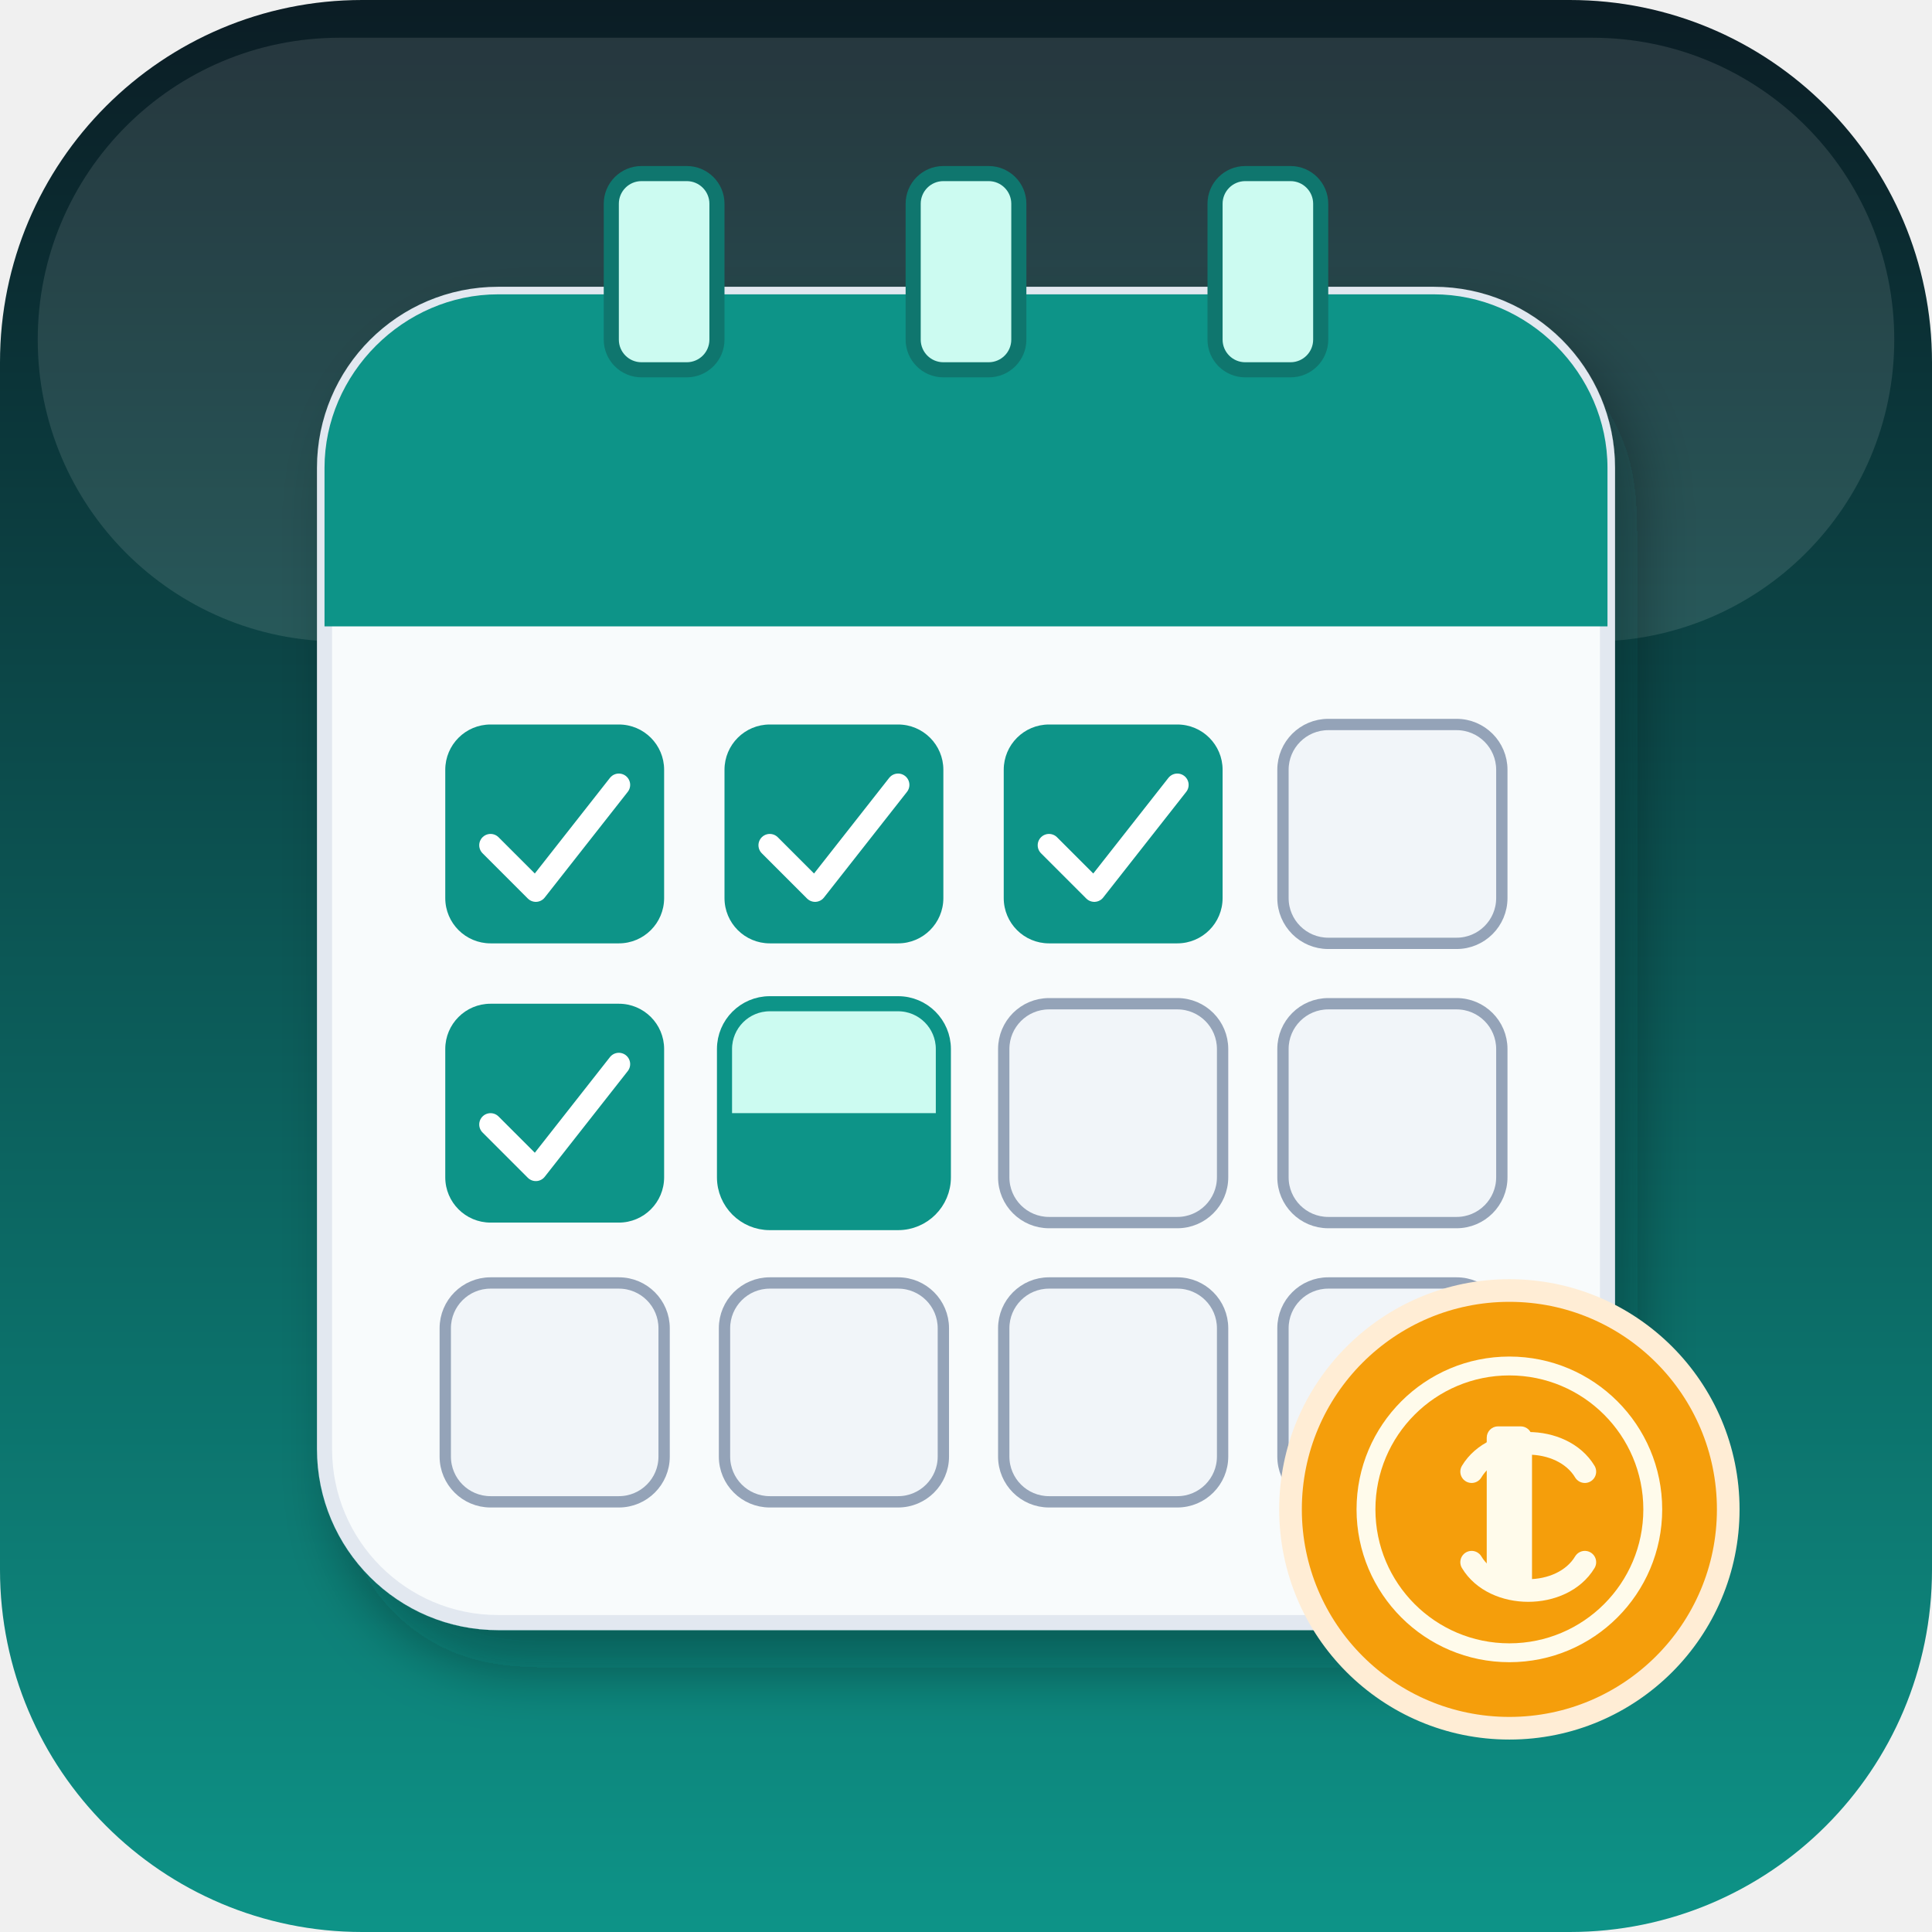
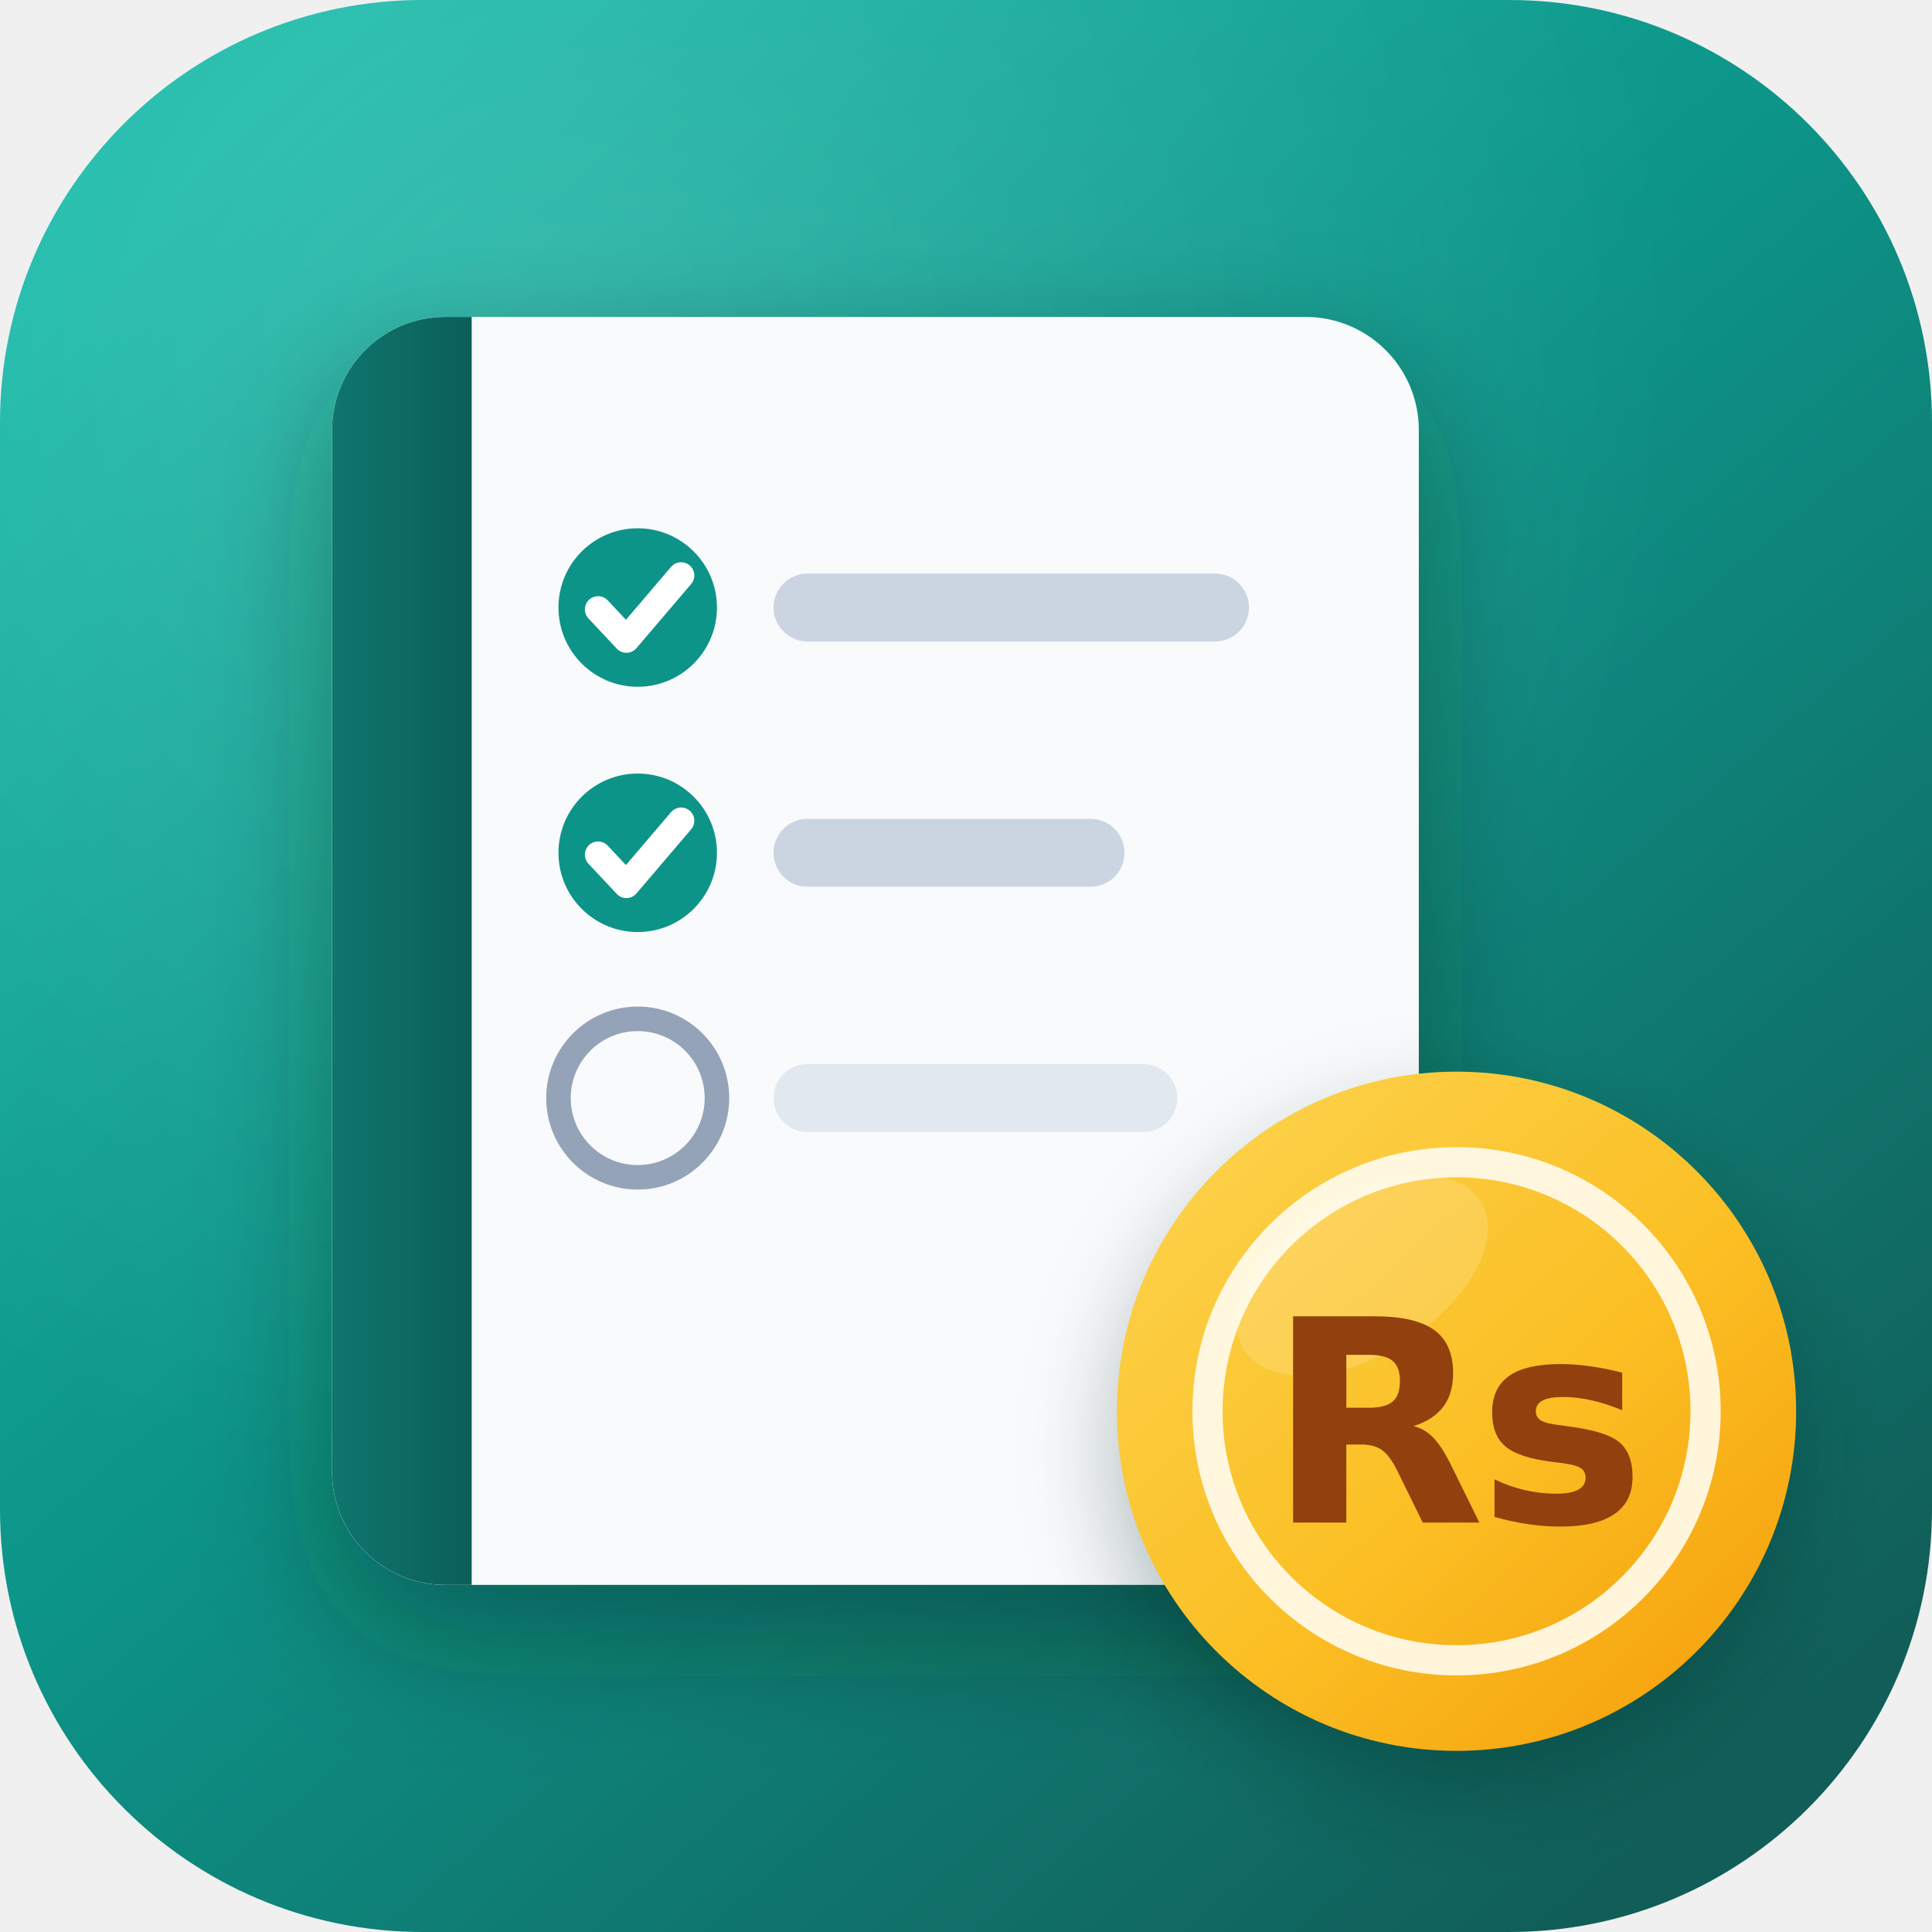
- <svg xmlns="http://www.w3.org/2000/svg" width="512" height="512" viewBox="0 0 512 512" role="img" aria-label="Installment Management">
+ <svg xmlns="http://www.w3.org/2000/svg" width="1024" height="1024" viewBox="0 0 1024 1024" role="img" aria-label="Installment Management">
  <defs>
-     <linearGradient id="bg" x1="0" y1="0" x2="0" y2="1">
-       <stop offset="0%" stop-color="#0B1C24" />
-       <stop offset="100%" stop-color="#0D9488" />
+     <linearGradient id="tile" x1="128" y1="64" x2="896" y2="960" gradientUnits="userSpaceOnUse">
+       <stop offset="0" stop-color="#14B8A6" />
+       <stop offset="0.45" stop-color="#0D9488" />
+       <stop offset="1" stop-color="#115E59" />
    </linearGradient>
-     <filter id="shadow" x="-10%" y="-10%" width="120%" height="130%">
-       <feDropShadow dx="6" dy="10" stdDeviation="8" flood-color="#001418" flood-opacity="0.35" />
+     <radialGradient id="glow" cx="280" cy="180" r="620" gradientUnits="userSpaceOnUse">
+       <stop offset="0" stop-color="#FFFFFF" stop-opacity="0.16" />
+       <stop offset="1" stop-color="#FFFFFF" stop-opacity="0" />
+     </radialGradient>
+     <linearGradient id="coin" x1="620" y1="580" x2="930" y2="920" gradientUnits="userSpaceOnUse">
+       <stop offset="0" stop-color="#FCD34D" />
+       <stop offset="0.55" stop-color="#FBBF24" />
+       <stop offset="1" stop-color="#F59E0B" />
+     </linearGradient>
+     <linearGradient id="spine" x1="176" y1="0" x2="248" y2="0" gradientUnits="userSpaceOnUse">
+       <stop offset="0" stop-color="#0F766E" />
+       <stop offset="1" stop-color="#0B5F59" />
+     </linearGradient>
+     <filter id="pageShadow" x="-25%" y="-20%" width="150%" height="160%">
+       <feDropShadow dx="0" dy="26" stdDeviation="34" flood-color="#03211F" flood-opacity="0.38" />
    </filter>
+     <filter id="softBlur" x="-40%" y="-40%" width="180%" height="180%">
+       <feGaussianBlur stdDeviation="24" />
+     </filter>
+     <clipPath id="pageClip">
+       <rect x="176" y="168" width="576" height="672" rx="60" />
+     </clipPath>
  </defs>
-   <rect width="512" height="512" rx="96" fill="url(#bg)" />
-   <rect x="10" y="10" width="492" height="160" rx="80" fill="#FFFFFF" opacity="0.11" />
-   <rect x="86" y="78" width="340" height="352" rx="46" fill="#F8FBFC" stroke="#E2E8F0" stroke-width="4" filter="url(#shadow)" />
-   <path d="M86 124c0-25 21-46 46-46h248c25 0 46 21 46 46v42H86z" fill="#0D9488" />
-   <rect x="162" y="46" width="28" height="52" rx="8" fill="#CCFBF1" stroke="#0F766E" stroke-width="4" />
-   <rect x="242" y="46" width="28" height="52" rx="8" fill="#CCFBF1" stroke="#0F766E" stroke-width="4" />
-   <rect x="322" y="46" width="28" height="52" rx="8" fill="#CCFBF1" stroke="#0F766E" stroke-width="4" />
-   <g fill="#0D9488">
-     <rect x="118" y="192" width="58" height="58" rx="12" />
-     <rect x="192" y="192" width="58" height="58" rx="12" />
-     <rect x="266" y="192" width="58" height="58" rx="12" />
-     <rect x="118" y="266" width="58" height="58" rx="12" />
+   <rect width="1024" height="1024" rx="224" fill="url(#tile)" />
+   <rect width="1024" height="1024" rx="224" fill="url(#glow)" />
+   <g filter="url(#pageShadow)">
+     <rect x="176" y="168" width="576" height="672" rx="60" fill="#F8FAFC" />
  </g>
-   <g fill="none" stroke="#FFFFFF" stroke-width="6" stroke-linecap="round" stroke-linejoin="round">
-     <polyline points="130,224 142,236 164,208" />
-     <polyline points="204,224 216,236 238,208" />
-     <polyline points="278,224 290,236 312,208" />
-     <polyline points="130,298 142,310 164,282" />
+   <rect x="176" y="168" width="74" height="672" fill="url(#spine)" clip-path="url(#pageClip)" />
+   <g>
+     <g>
+       <circle cx="338" cy="322" r="42" fill="#0D9488" />
+       <path d="M317 323l15 16 29 -34" fill="none" stroke="#FFFFFF" stroke-width="14" stroke-linecap="round" stroke-linejoin="round" />
+       <rect x="410" y="304" width="252" height="36" rx="18" fill="#CBD5E1" />
+     </g>
+     <g>
+       <circle cx="338" cy="452" r="42" fill="#0D9488" />
+       <path d="M317 453l15 16 29 -34" fill="none" stroke="#FFFFFF" stroke-width="14" stroke-linecap="round" stroke-linejoin="round" />
+       <rect x="410" y="434" width="186" height="36" rx="18" fill="#CBD5E1" />
+     </g>
+     <g>
+       <circle cx="338" cy="582" r="42" fill="none" stroke="#94A3B8" stroke-width="13" />
+       <rect x="410" y="564" width="214" height="36" rx="18" fill="#E2E8F0" />
+     </g>
  </g>
-   <rect x="192" y="266" width="58" height="58" rx="12" fill="#CCFBF1" stroke="#0D9488" stroke-width="4" />
-   <path d="M192 295h58v17a12 12 0 0 1-12 12h-34a12 12 0 0 1-12-12z" fill="#0D9488" />
-   <g fill="#F1F5F9" stroke="#94A3B8" stroke-width="3">
-     <rect x="340" y="192" width="58" height="58" rx="12" />
-     <rect x="266" y="266" width="58" height="58" rx="12" />
-     <rect x="340" y="266" width="58" height="58" rx="12" />
-     <rect x="118" y="340" width="58" height="58" rx="12" />
-     <rect x="192" y="340" width="58" height="58" rx="12" />
-     <rect x="266" y="340" width="58" height="58" rx="12" />
-     <rect x="340" y="340" width="58" height="58" rx="12" />
+   <circle cx="772" cy="770" r="180" fill="#03211F" opacity="0.30" filter="url(#softBlur)" />
+   <g>
+     <circle cx="772" cy="748" r="180" fill="url(#coin)" />
+     <circle cx="772" cy="748" r="132" fill="none" stroke="#FFFBEB" stroke-width="16" stroke-opacity="0.92" />
+     <ellipse cx="722" cy="676" rx="74" ry="42" fill="#FFFFFF" opacity="0.16" transform="rotate(-32 722 676)" />
+     <text x="772" y="807" text-anchor="middle" font-family="DejaVu Sans, Arial, Helvetica, sans-serif" font-size="150" font-weight="700" fill="#92400E" letter-spacing="-4">Rs</text>
  </g>
-   <circle cx="400" cy="400" r="58" fill="#F59E0B" stroke="#FFEDD5" stroke-width="6" />
-   <circle cx="400" cy="400" r="38" fill="none" stroke="#FFFBEB" stroke-width="5" />
-   <rect x="394" y="378" width="12" height="44" rx="3" fill="#FFFBEB" />
-   <path d="M390 390c6-10 24-10 30 0" fill="none" stroke="#FFFBEB" stroke-width="6" stroke-linecap="round" />
-   <path d="M390 414c6 10 24 10 30 0" fill="none" stroke="#FFFBEB" stroke-width="6" stroke-linecap="round" />
</svg>
